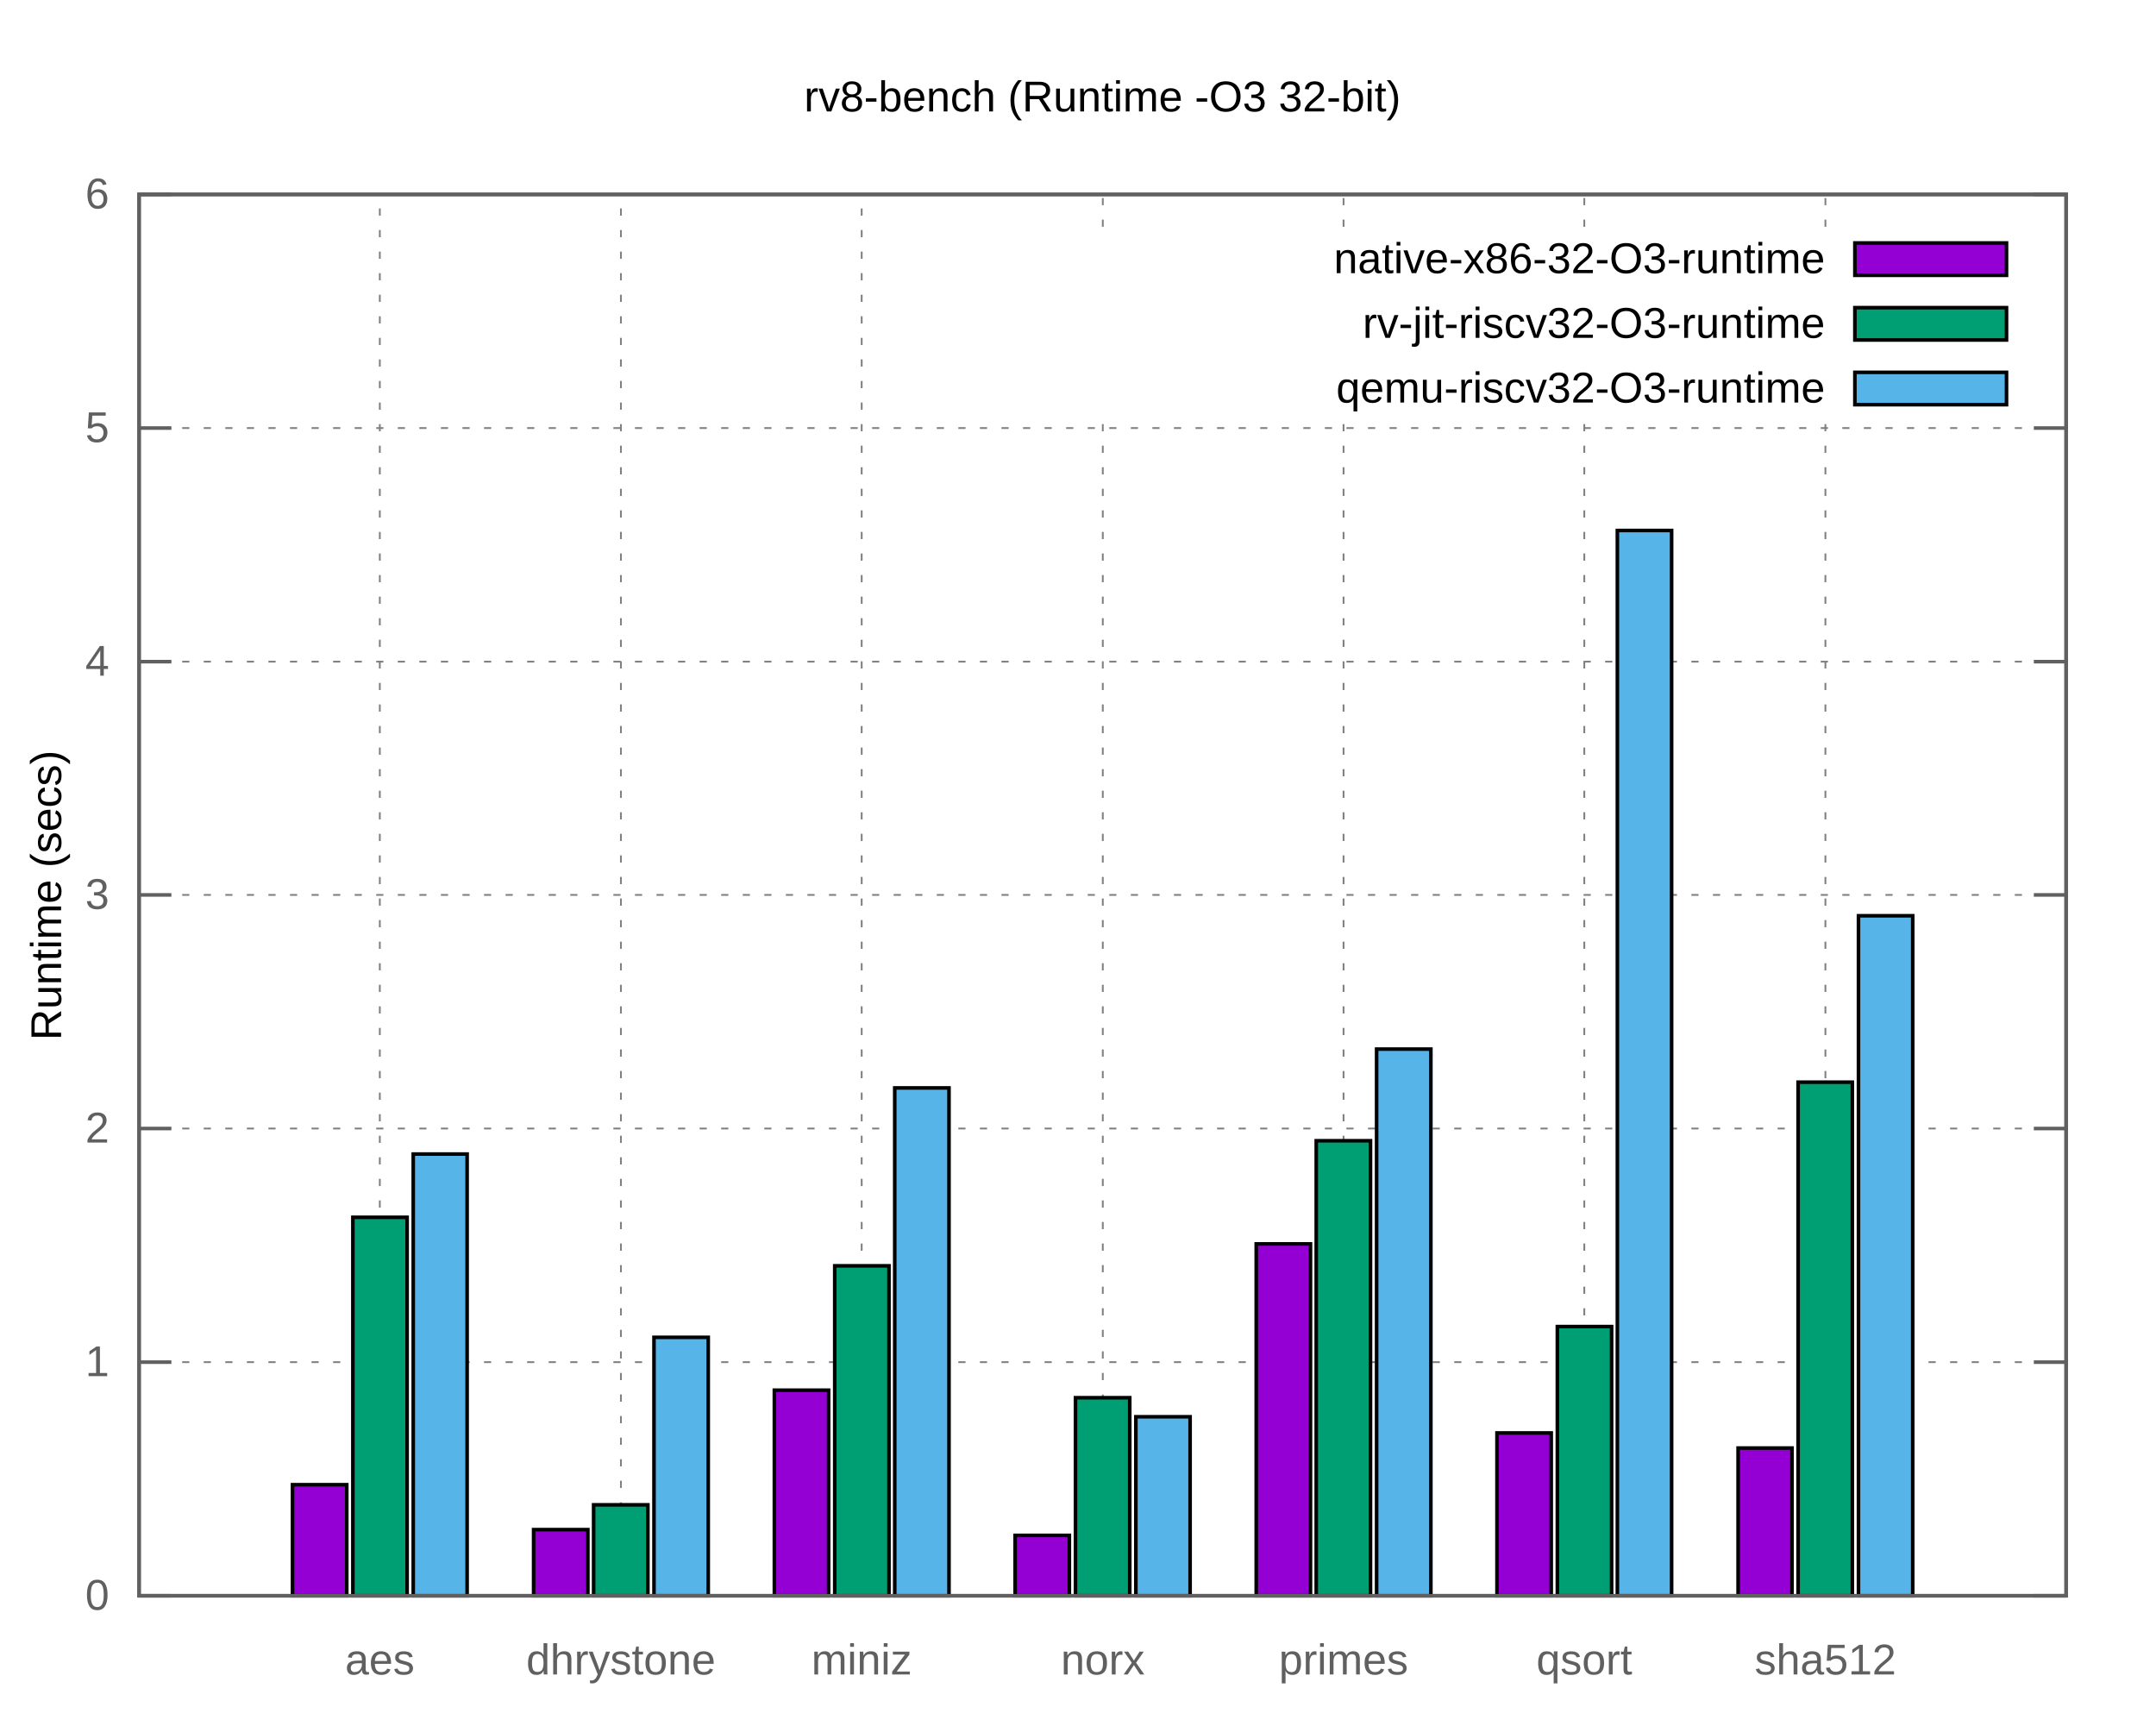
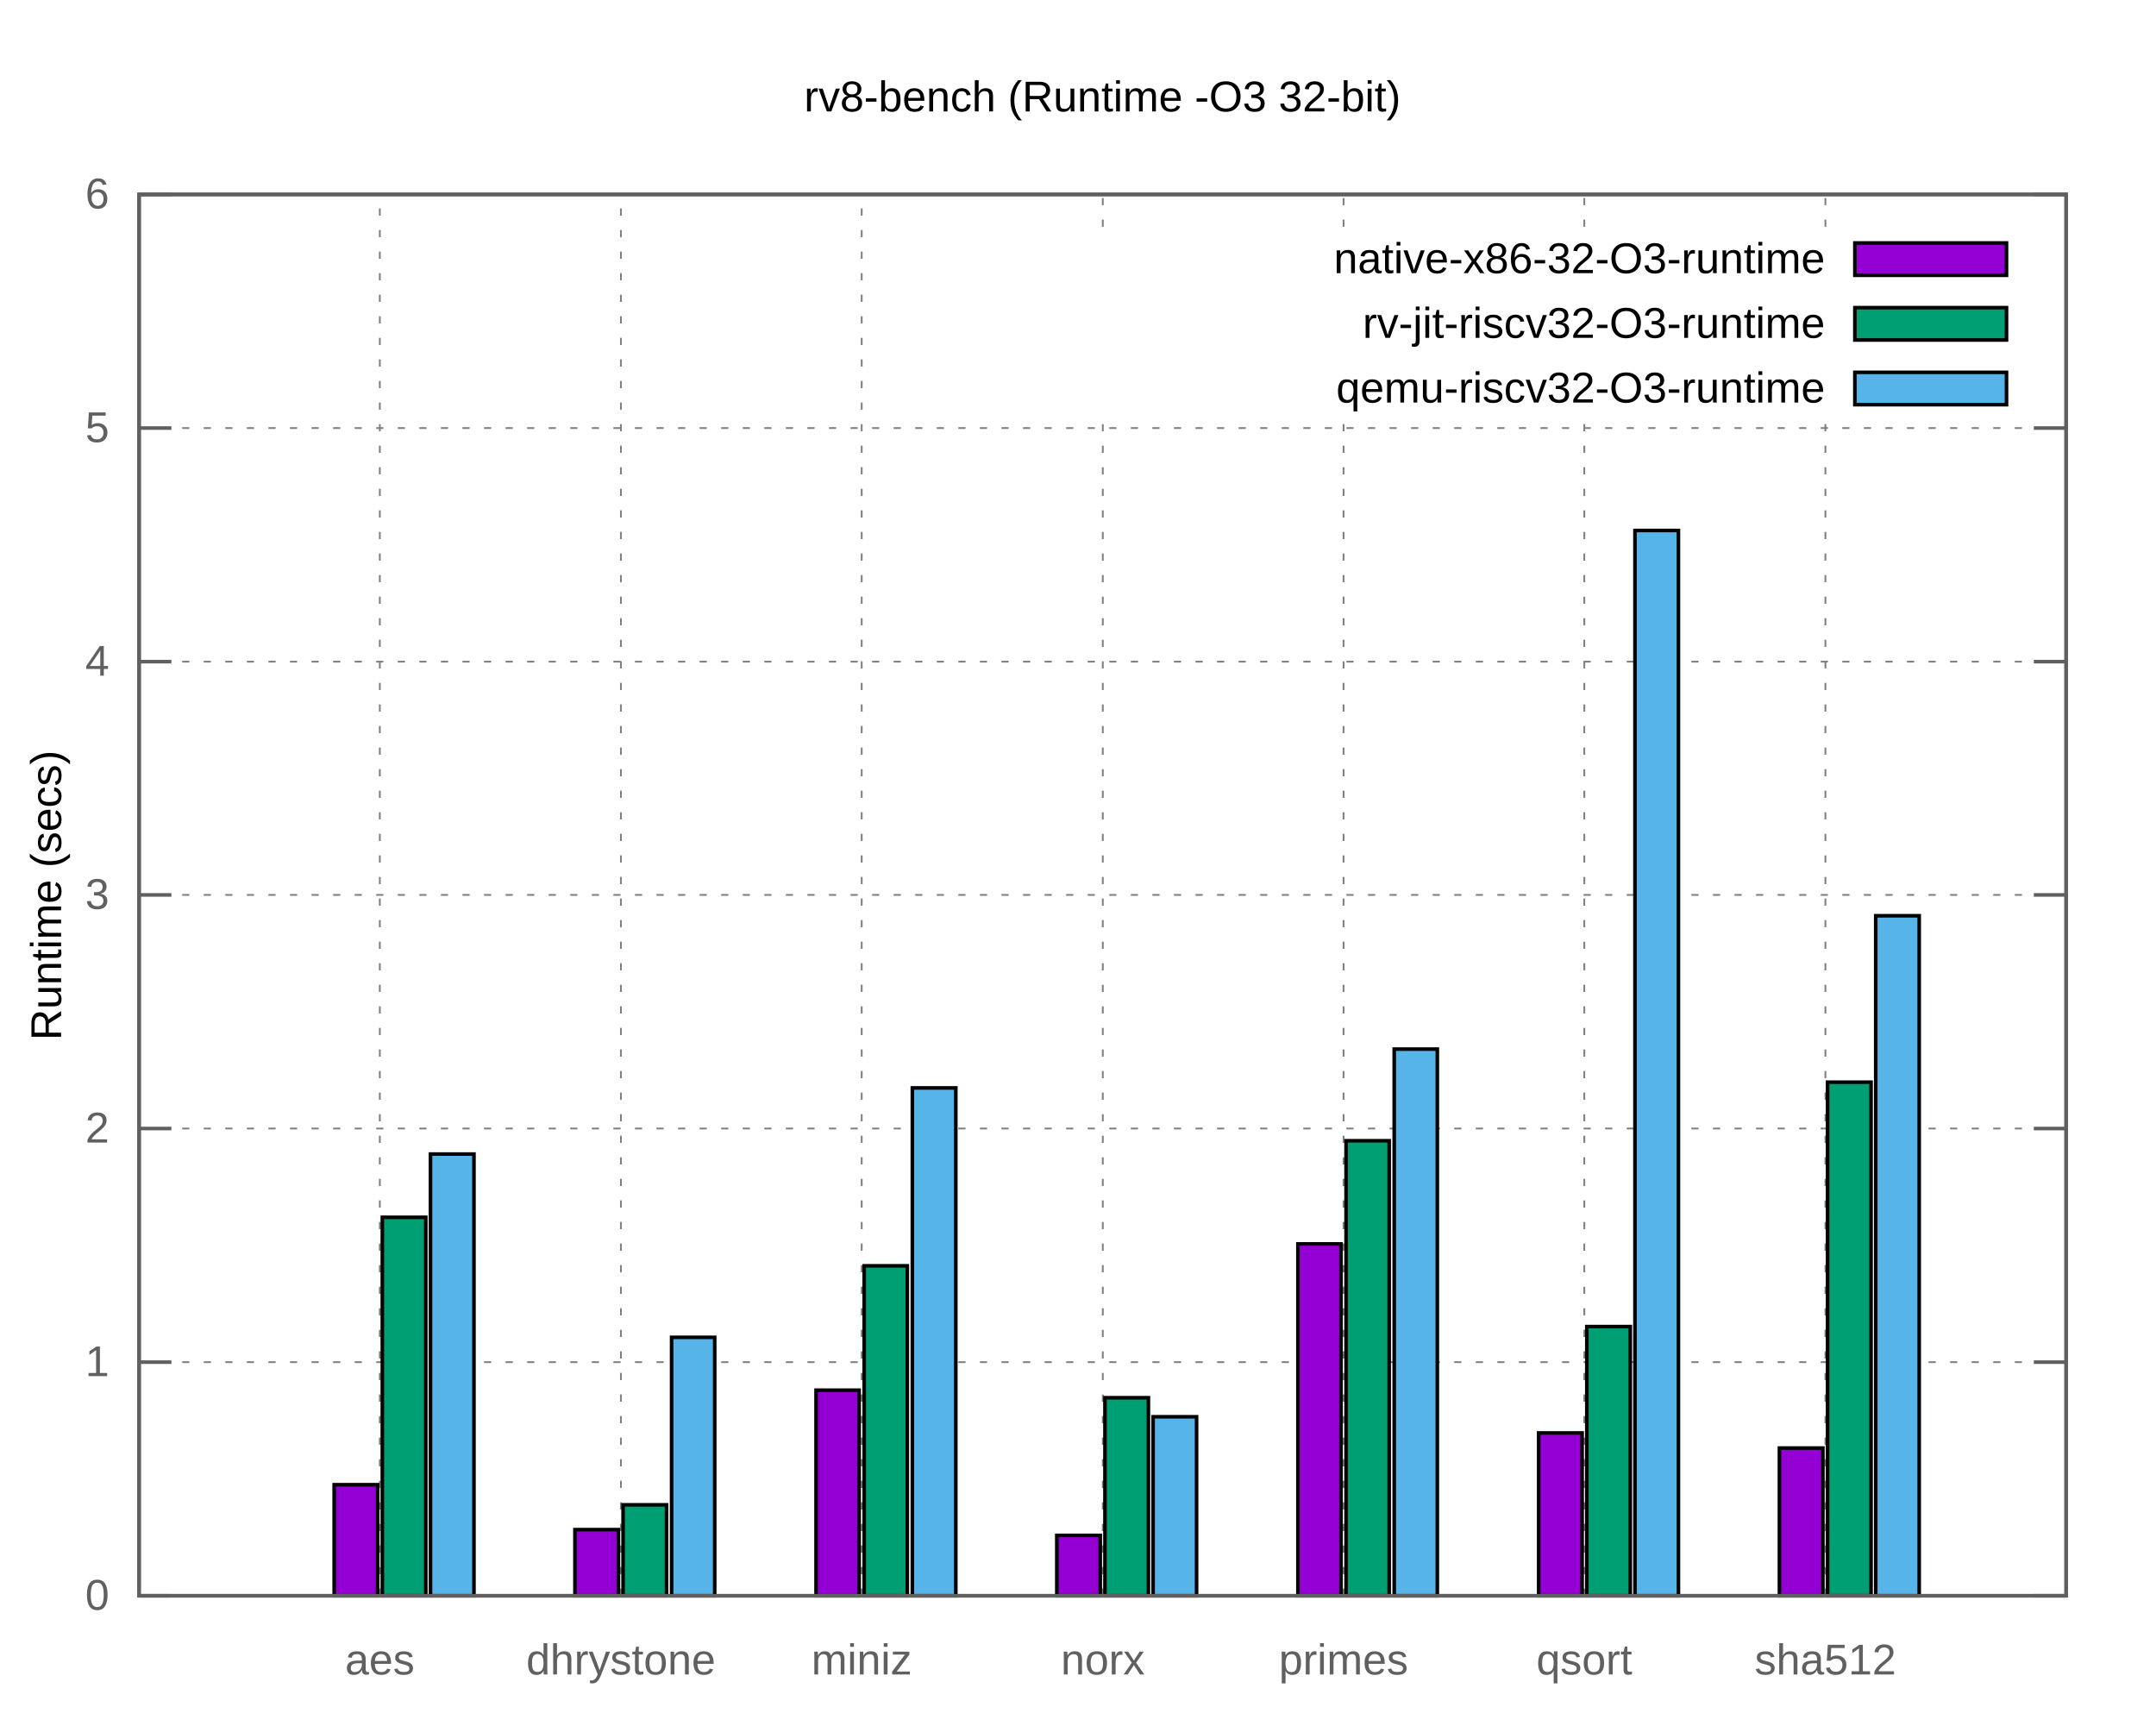
<svg xmlns="http://www.w3.org/2000/svg" xmlns:xlink="http://www.w3.org/1999/xlink" width="600" height="480" viewBox="0 0 600 480">
  <g id="gnuplot_canvas">
    <rect x="0" y="0" width="600" height="480" fill="none" />
    <defs>
      <circle id="gpDot" r="0.5" stroke-width="0.5" />
      <path id="gpPt0" stroke-width="0.222" stroke="currentColor" d="M-1,0 h2 M0,-1 v2" />
      <path id="gpPt1" stroke-width="0.222" stroke="currentColor" d="M-1,-1 L1,1 M1,-1 L-1,1" />
      <path id="gpPt2" stroke-width="0.222" stroke="currentColor" d="M-1,0 L1,0 M0,-1 L0,1 M-1,-1 L1,1 M-1,1 L1,-1" />
      <rect id="gpPt3" stroke-width="0.222" stroke="currentColor" x="-1" y="-1" width="2" height="2" />
      <rect id="gpPt4" stroke-width="0.222" stroke="currentColor" fill="currentColor" x="-1" y="-1" width="2" height="2" />
      <circle id="gpPt5" stroke-width="0.222" stroke="currentColor" cx="0" cy="0" r="1" />
      <use xlink:href="#gpPt5" id="gpPt6" fill="currentColor" stroke="none" />
      <path id="gpPt7" stroke-width="0.222" stroke="currentColor" d="M0,-1.33 L-1.33,0.67 L1.33,0.67 z" />
      <use xlink:href="#gpPt7" id="gpPt8" fill="currentColor" stroke="none" />
      <use xlink:href="#gpPt7" id="gpPt9" stroke="currentColor" transform="rotate(180)" />
      <use xlink:href="#gpPt9" id="gpPt10" fill="currentColor" stroke="none" />
      <use xlink:href="#gpPt3" id="gpPt11" stroke="currentColor" transform="rotate(45)" />
      <use xlink:href="#gpPt11" id="gpPt12" fill="currentColor" stroke="none" />
      <path id="gpPt13" stroke-width="0.222" stroke="currentColor" d="M0,1.330 L1.265,0.411 L0.782,-1.067 L-0.782,-1.076 L-1.265,0.411 z" />
      <use xlink:href="#gpPt13" id="gpPt14" fill="currentColor" stroke="none" />
      <filter id="textbox" filterUnits="objectBoundingBox" x="0" y="0" height="1" width="1">
        <feFlood flood-color="white" flood-opacity="1" result="bgnd" />
        <feComposite in="SourceGraphic" in2="bgnd" operator="atop" />
      </filter>
      <filter id="greybox" filterUnits="objectBoundingBox" x="0" y="0" height="1" width="1">
        <feFlood flood-color="lightgrey" flood-opacity="1" result="grey" />
        <feComposite in="SourceGraphic" in2="grey" operator="atop" />
      </filter>
    </defs>
    <g fill="none" color="white" stroke="rgb( 96,  96,  96)" stroke-width="1.00" stroke-linecap="butt" stroke-linejoin="miter">
</g>
    <g fill="none" color="black" stroke="currentColor" stroke-width="1.00" stroke-linecap="butt" stroke-linejoin="miter">
</g>
    <g fill="none" color="black" stroke="rgb( 96,  96,  96)" stroke-width="0.50" stroke-linecap="butt" stroke-linejoin="miter">
</g>
    <g fill="none" color="gray" stroke="currentColor" stroke-width="0.50" stroke-linecap="butt" stroke-linejoin="miter">
      <path stroke="gray" stroke-dasharray="2,4" class="gridline" d="M38.7,444.0 L575.0,444.0  " />
    </g>
    <g fill="none" color="gray" stroke="gray" stroke-width="1.00" stroke-linecap="butt" stroke-linejoin="miter">
</g>
    <g fill="none" color="black" stroke="currentColor" stroke-width="1.00" stroke-linecap="butt" stroke-linejoin="miter">
      <path stroke="rgb( 96,  96,  96)" d="M38.7,444.0 L47.7,444.0 M575.0,444.0 L566.0,444.0  " />
      <g transform="translate(30.4,447.9)" stroke="none" fill="rgb(96,96,96)" font-family="Arial" font-size="12.00" text-anchor="end">
        <text>
          <tspan font-family="Arial"> 0</tspan>
        </text>
      </g>
    </g>
    <g fill="none" color="black" stroke="currentColor" stroke-width="1.00" stroke-linecap="butt" stroke-linejoin="miter">
</g>
    <g fill="none" color="black" stroke="rgb( 96,  96,  96)" stroke-width="0.50" stroke-linecap="butt" stroke-linejoin="miter">
</g>
    <g fill="none" color="gray" stroke="currentColor" stroke-width="0.50" stroke-linecap="butt" stroke-linejoin="miter">
      <path stroke="gray" stroke-dasharray="2,4" class="gridline" d="M38.7,379.0 L575.0,379.0  " />
    </g>
    <g fill="none" color="gray" stroke="gray" stroke-width="1.00" stroke-linecap="butt" stroke-linejoin="miter">
</g>
    <g fill="none" color="black" stroke="currentColor" stroke-width="1.00" stroke-linecap="butt" stroke-linejoin="miter">
      <path stroke="rgb( 96,  96,  96)" d="M38.7,379.0 L47.7,379.0 M575.0,379.0 L566.0,379.0  " />
      <g transform="translate(30.4,382.9)" stroke="none" fill="rgb(96,96,96)" font-family="Arial" font-size="12.00" text-anchor="end">
        <text>
          <tspan font-family="Arial"> 1</tspan>
        </text>
      </g>
    </g>
    <g fill="none" color="black" stroke="currentColor" stroke-width="1.00" stroke-linecap="butt" stroke-linejoin="miter">
</g>
    <g fill="none" color="black" stroke="rgb( 96,  96,  96)" stroke-width="0.50" stroke-linecap="butt" stroke-linejoin="miter">
</g>
    <g fill="none" color="gray" stroke="currentColor" stroke-width="0.50" stroke-linecap="butt" stroke-linejoin="miter">
      <path stroke="gray" stroke-dasharray="2,4" class="gridline" d="M38.7,314.0 L575.0,314.0  " />
    </g>
    <g fill="none" color="gray" stroke="gray" stroke-width="1.00" stroke-linecap="butt" stroke-linejoin="miter">
</g>
    <g fill="none" color="black" stroke="currentColor" stroke-width="1.00" stroke-linecap="butt" stroke-linejoin="miter">
      <path stroke="rgb( 96,  96,  96)" d="M38.7,314.0 L47.7,314.0 M575.0,314.0 L566.0,314.0  " />
      <g transform="translate(30.4,317.9)" stroke="none" fill="rgb(96,96,96)" font-family="Arial" font-size="12.00" text-anchor="end">
        <text>
          <tspan font-family="Arial"> 2</tspan>
        </text>
      </g>
    </g>
    <g fill="none" color="black" stroke="currentColor" stroke-width="1.00" stroke-linecap="butt" stroke-linejoin="miter">
</g>
    <g fill="none" color="black" stroke="rgb( 96,  96,  96)" stroke-width="0.50" stroke-linecap="butt" stroke-linejoin="miter">
</g>
    <g fill="none" color="gray" stroke="currentColor" stroke-width="0.50" stroke-linecap="butt" stroke-linejoin="miter">
      <path stroke="gray" stroke-dasharray="2,4" class="gridline" d="M38.7,249.0 L575.0,249.0  " />
    </g>
    <g fill="none" color="gray" stroke="gray" stroke-width="1.00" stroke-linecap="butt" stroke-linejoin="miter">
</g>
    <g fill="none" color="black" stroke="currentColor" stroke-width="1.00" stroke-linecap="butt" stroke-linejoin="miter">
      <path stroke="rgb( 96,  96,  96)" d="M38.7,249.0 L47.7,249.0 M575.0,249.0 L566.0,249.0  " />
      <g transform="translate(30.4,252.9)" stroke="none" fill="rgb(96,96,96)" font-family="Arial" font-size="12.00" text-anchor="end">
        <text>
          <tspan font-family="Arial"> 3</tspan>
        </text>
      </g>
    </g>
    <g fill="none" color="black" stroke="currentColor" stroke-width="1.00" stroke-linecap="butt" stroke-linejoin="miter">
</g>
    <g fill="none" color="black" stroke="rgb( 96,  96,  96)" stroke-width="0.50" stroke-linecap="butt" stroke-linejoin="miter">
</g>
    <g fill="none" color="gray" stroke="currentColor" stroke-width="0.50" stroke-linecap="butt" stroke-linejoin="miter">
      <path stroke="gray" stroke-dasharray="2,4" class="gridline" d="M38.7,184.1 L575.0,184.1  " />
    </g>
    <g fill="none" color="gray" stroke="gray" stroke-width="1.00" stroke-linecap="butt" stroke-linejoin="miter">
</g>
    <g fill="none" color="black" stroke="currentColor" stroke-width="1.00" stroke-linecap="butt" stroke-linejoin="miter">
      <path stroke="rgb( 96,  96,  96)" d="M38.7,184.1 L47.7,184.1 M575.0,184.1 L566.0,184.1  " />
      <g transform="translate(30.4,188.0)" stroke="none" fill="rgb(96,96,96)" font-family="Arial" font-size="12.00" text-anchor="end">
        <text>
          <tspan font-family="Arial"> 4</tspan>
        </text>
      </g>
    </g>
    <g fill="none" color="black" stroke="currentColor" stroke-width="1.00" stroke-linecap="butt" stroke-linejoin="miter">
</g>
    <g fill="none" color="black" stroke="rgb( 96,  96,  96)" stroke-width="0.50" stroke-linecap="butt" stroke-linejoin="miter">
</g>
    <g fill="none" color="gray" stroke="currentColor" stroke-width="0.50" stroke-linecap="butt" stroke-linejoin="miter">
      <path stroke="gray" stroke-dasharray="2,4" class="gridline" d="M38.7,119.1 L575.0,119.1  " />
    </g>
    <g fill="none" color="gray" stroke="gray" stroke-width="1.00" stroke-linecap="butt" stroke-linejoin="miter">
</g>
    <g fill="none" color="black" stroke="currentColor" stroke-width="1.00" stroke-linecap="butt" stroke-linejoin="miter">
      <path stroke="rgb( 96,  96,  96)" d="M38.7,119.1 L47.7,119.1 M575.0,119.1 L566.0,119.1  " />
      <g transform="translate(30.4,123.0)" stroke="none" fill="rgb(96,96,96)" font-family="Arial" font-size="12.00" text-anchor="end">
        <text>
          <tspan font-family="Arial"> 5</tspan>
        </text>
      </g>
    </g>
    <g fill="none" color="black" stroke="currentColor" stroke-width="1.00" stroke-linecap="butt" stroke-linejoin="miter">
</g>
    <g fill="none" color="black" stroke="rgb( 96,  96,  96)" stroke-width="0.50" stroke-linecap="butt" stroke-linejoin="miter">
</g>
    <g fill="none" color="gray" stroke="currentColor" stroke-width="0.50" stroke-linecap="butt" stroke-linejoin="miter">
      <path stroke="gray" stroke-dasharray="2,4" class="gridline" d="M38.7,54.1 L575.0,54.1  " />
    </g>
    <g fill="none" color="gray" stroke="gray" stroke-width="1.00" stroke-linecap="butt" stroke-linejoin="miter">
</g>
    <g fill="none" color="black" stroke="currentColor" stroke-width="1.00" stroke-linecap="butt" stroke-linejoin="miter">
      <path stroke="rgb( 96,  96,  96)" d="M38.7,54.1 L47.7,54.1 M575.0,54.1 L566.0,54.1  " />
      <g transform="translate(30.4,58.0)" stroke="none" fill="rgb(96,96,96)" font-family="Arial" font-size="12.00" text-anchor="end">
        <text>
          <tspan font-family="Arial"> 6</tspan>
        </text>
      </g>
    </g>
    <g fill="none" color="black" stroke="currentColor" stroke-width="1.00" stroke-linecap="butt" stroke-linejoin="miter">
</g>
    <g fill="none" color="black" stroke="rgb( 96,  96,  96)" stroke-width="0.50" stroke-linecap="butt" stroke-linejoin="miter">
</g>
    <g fill="none" color="gray" stroke="currentColor" stroke-width="0.50" stroke-linecap="butt" stroke-linejoin="miter">
      <path stroke="gray" stroke-dasharray="2,4" class="gridline" d="M105.7,444.0 L105.7,54.1  " />
    </g>
    <g fill="none" color="gray" stroke="gray" stroke-width="1.00" stroke-linecap="butt" stroke-linejoin="miter">
</g>
    <g fill="none" color="black" stroke="currentColor" stroke-width="1.00" stroke-linecap="butt" stroke-linejoin="miter">
      <path stroke="rgb( 96,  96,  96)" d="M105.7,444.0 M105.7,54.1  " />
      <g transform="translate(105.7,465.9)" stroke="none" fill="rgb(96,96,96)" font-family="Arial" font-size="12.00" text-anchor="middle">
        <text>
          <tspan font-family="Arial">aes</tspan>
        </text>
      </g>
    </g>
    <g fill="none" color="black" stroke="currentColor" stroke-width="1.00" stroke-linecap="butt" stroke-linejoin="miter">
</g>
    <g fill="none" color="black" stroke="rgb( 96,  96,  96)" stroke-width="0.50" stroke-linecap="butt" stroke-linejoin="miter">
</g>
    <g fill="none" color="gray" stroke="currentColor" stroke-width="0.50" stroke-linecap="butt" stroke-linejoin="miter">
      <path stroke="gray" stroke-dasharray="2,4" class="gridline" d="M172.8,444.0 L172.8,54.1  " />
    </g>
    <g fill="none" color="gray" stroke="gray" stroke-width="1.00" stroke-linecap="butt" stroke-linejoin="miter">
</g>
    <g fill="none" color="black" stroke="currentColor" stroke-width="1.00" stroke-linecap="butt" stroke-linejoin="miter">
      <path stroke="rgb( 96,  96,  96)" d="M172.8,444.0 M172.8,54.1  " />
      <g transform="translate(172.8,465.9)" stroke="none" fill="rgb(96,96,96)" font-family="Arial" font-size="12.00" text-anchor="middle">
        <text>
          <tspan font-family="Arial">dhrystone</tspan>
        </text>
      </g>
    </g>
    <g fill="none" color="black" stroke="currentColor" stroke-width="1.00" stroke-linecap="butt" stroke-linejoin="miter">
</g>
    <g fill="none" color="black" stroke="rgb( 96,  96,  96)" stroke-width="0.50" stroke-linecap="butt" stroke-linejoin="miter">
</g>
    <g fill="none" color="gray" stroke="currentColor" stroke-width="0.50" stroke-linecap="butt" stroke-linejoin="miter">
      <path stroke="gray" stroke-dasharray="2,4" class="gridline" d="M239.8,444.0 L239.8,54.1  " />
    </g>
    <g fill="none" color="gray" stroke="gray" stroke-width="1.00" stroke-linecap="butt" stroke-linejoin="miter">
</g>
    <g fill="none" color="black" stroke="currentColor" stroke-width="1.00" stroke-linecap="butt" stroke-linejoin="miter">
      <path stroke="rgb( 96,  96,  96)" d="M239.8,444.0 M239.8,54.1  " />
      <g transform="translate(239.8,465.9)" stroke="none" fill="rgb(96,96,96)" font-family="Arial" font-size="12.00" text-anchor="middle">
        <text>
          <tspan font-family="Arial">miniz</tspan>
        </text>
      </g>
    </g>
    <g fill="none" color="black" stroke="currentColor" stroke-width="1.00" stroke-linecap="butt" stroke-linejoin="miter">
</g>
    <g fill="none" color="black" stroke="rgb( 96,  96,  96)" stroke-width="0.50" stroke-linecap="butt" stroke-linejoin="miter">
</g>
    <g fill="none" color="gray" stroke="currentColor" stroke-width="0.50" stroke-linecap="butt" stroke-linejoin="miter">
      <path stroke="gray" stroke-dasharray="2,4" class="gridline" d="M306.9,444.0 L306.9,117.1 M306.9,63.1 L306.9,54.1  " />
    </g>
    <g fill="none" color="gray" stroke="gray" stroke-width="1.00" stroke-linecap="butt" stroke-linejoin="miter">
</g>
    <g fill="none" color="black" stroke="currentColor" stroke-width="1.00" stroke-linecap="butt" stroke-linejoin="miter">
      <path stroke="rgb( 96,  96,  96)" d="M306.9,444.0 M306.9,54.1  " />
      <g transform="translate(306.9,465.9)" stroke="none" fill="rgb(96,96,96)" font-family="Arial" font-size="12.00" text-anchor="middle">
        <text>
          <tspan font-family="Arial">norx</tspan>
        </text>
      </g>
    </g>
    <g fill="none" color="black" stroke="currentColor" stroke-width="1.00" stroke-linecap="butt" stroke-linejoin="miter">
</g>
    <g fill="none" color="black" stroke="rgb( 96,  96,  96)" stroke-width="0.50" stroke-linecap="butt" stroke-linejoin="miter">
</g>
    <g fill="none" color="gray" stroke="currentColor" stroke-width="0.50" stroke-linecap="butt" stroke-linejoin="miter">
      <path stroke="gray" stroke-dasharray="2,4" class="gridline" d="M373.9,444.0 L373.9,117.1 M373.9,63.1 L373.9,54.1  " />
    </g>
    <g fill="none" color="gray" stroke="gray" stroke-width="1.00" stroke-linecap="butt" stroke-linejoin="miter">
</g>
    <g fill="none" color="black" stroke="currentColor" stroke-width="1.00" stroke-linecap="butt" stroke-linejoin="miter">
      <path stroke="rgb( 96,  96,  96)" d="M373.9,444.0 M373.9,54.1  " />
      <g transform="translate(373.9,465.9)" stroke="none" fill="rgb(96,96,96)" font-family="Arial" font-size="12.00" text-anchor="middle">
        <text>
          <tspan font-family="Arial">primes</tspan>
        </text>
      </g>
    </g>
    <g fill="none" color="black" stroke="currentColor" stroke-width="1.00" stroke-linecap="butt" stroke-linejoin="miter">
</g>
    <g fill="none" color="black" stroke="rgb( 96,  96,  96)" stroke-width="0.50" stroke-linecap="butt" stroke-linejoin="miter">
</g>
    <g fill="none" color="gray" stroke="currentColor" stroke-width="0.50" stroke-linecap="butt" stroke-linejoin="miter">
      <path stroke="gray" stroke-dasharray="2,4" class="gridline" d="M440.9,444.0 L440.9,117.1 M440.9,63.1 L440.9,54.1  " />
    </g>
    <g fill="none" color="gray" stroke="gray" stroke-width="1.00" stroke-linecap="butt" stroke-linejoin="miter">
</g>
    <g fill="none" color="black" stroke="currentColor" stroke-width="1.00" stroke-linecap="butt" stroke-linejoin="miter">
      <path stroke="rgb( 96,  96,  96)" d="M440.9,444.0 M440.9,54.1  " />
      <g transform="translate(440.9,465.9)" stroke="none" fill="rgb(96,96,96)" font-family="Arial" font-size="12.00" text-anchor="middle">
        <text>
          <tspan font-family="Arial">qsort</tspan>
        </text>
      </g>
    </g>
    <g fill="none" color="black" stroke="currentColor" stroke-width="1.00" stroke-linecap="butt" stroke-linejoin="miter">
</g>
    <g fill="none" color="black" stroke="rgb( 96,  96,  96)" stroke-width="0.50" stroke-linecap="butt" stroke-linejoin="miter">
</g>
    <g fill="none" color="gray" stroke="currentColor" stroke-width="0.50" stroke-linecap="butt" stroke-linejoin="miter">
      <path stroke="gray" stroke-dasharray="2,4" class="gridline" d="M508.0,444.0 L508.0,117.1 M508.0,63.1 L508.0,54.1  " />
    </g>
    <g fill="none" color="gray" stroke="gray" stroke-width="1.00" stroke-linecap="butt" stroke-linejoin="miter">
</g>
    <g fill="none" color="black" stroke="currentColor" stroke-width="1.00" stroke-linecap="butt" stroke-linejoin="miter">
      <path stroke="rgb( 96,  96,  96)" d="M508.0,444.0 M508.0,54.1  " />
      <g transform="translate(508.0,465.9)" stroke="none" fill="rgb(96,96,96)" font-family="Arial" font-size="12.00" text-anchor="middle">
        <text>
          <tspan font-family="Arial">sha512</tspan>
        </text>
      </g>
    </g>
    <g fill="none" color="black" stroke="currentColor" stroke-width="1.00" stroke-linecap="butt" stroke-linejoin="miter">
</g>
    <g fill="none" color="black" stroke="currentColor" stroke-width="1.00" stroke-linecap="butt" stroke-linejoin="miter">
      <path stroke="rgb( 96,  96,  96)" d="M38.7,54.1 L38.7,444.0 L575.0,444.0 L575.0,54.1 L38.7,54.1 Z  " />
    </g>
    <g fill="none" color="black" stroke="currentColor" stroke-width="1.00" stroke-linecap="butt" stroke-linejoin="miter">
      <g transform="translate(17.0,249.1) rotate(270)" stroke="none" fill="black" font-family="Arial" font-size="12.00" text-anchor="middle">
        <text>
          <tspan font-family="Arial">Runtime (secs)</tspan>
        </text>
      </g>
    </g>
    <g fill="none" color="black" stroke="currentColor" stroke-width="1.00" stroke-linecap="butt" stroke-linejoin="miter">
      <g transform="translate(306.8,31.0)" stroke="none" fill="black" font-family="Arial" font-size="12.00" text-anchor="middle">
        <text>
          <tspan font-family="Arial">rv8-bench (Runtime -O3 32-bit)</tspan>
        </text>
      </g>
    </g>
    <g id="gnuplot_plot_1">
      <g fill="none" color="black" stroke="currentColor" stroke-width="1.00" stroke-linecap="butt" stroke-linejoin="miter">
        <g transform="translate(507.9,76.0)" stroke="none" fill="black" font-family="Arial" font-size="12.00" text-anchor="end">
          <text>
            <tspan font-family="Arial">native-x86-32-O3-runtime</tspan>
          </text>
        </g>
      </g>
      <g fill="none" color="black" stroke="currentColor" stroke-width="1.00" stroke-linecap="butt" stroke-linejoin="miter">
        <g stroke="none" shape-rendering="crispEdges">
          <polygon fill="rgb(148,   0, 211)" points="516.2,76.6 558.4,76.6 558.4,67.6 516.2,67.6 " />
        </g>
        <path stroke="black" d="M516.2,76.6 L558.4,76.6 L558.4,67.6 L516.2,67.6 L516.2,76.6 Z  " />
      </g>
      <g fill="none" color="black" stroke="currentColor" stroke-width="1.00" stroke-linecap="butt" stroke-linejoin="miter">
        <g stroke="none" shape-rendering="crispEdges">
-           <polygon fill="rgb(148,   0, 211)" points="81.4,444.0 96.6,444.0 96.6,413.0 81.4,413.0 " />
-         </g>
-         <path stroke="black" d="M81.4,444.0 L81.4,413.1 L96.5,413.1 L96.5,444.0 L81.4,444.0 Z  " />
-       </g>
-       <g fill="none" color="black" stroke="currentColor" stroke-width="1.00" stroke-linecap="butt" stroke-linejoin="miter">
-         <g stroke="none" shape-rendering="crispEdges">
-           <polygon fill="rgb(148,   0, 211)" points="148.5,444.0 163.7,444.0 163.7,425.5 148.5,425.5 " />
-         </g>
-         <path stroke="black" d="M148.5,444.0 L148.5,425.6 L163.6,425.6 L163.6,444.0 L148.5,444.0 Z  " />
-       </g>
-       <g fill="none" color="black" stroke="currentColor" stroke-width="1.00" stroke-linecap="butt" stroke-linejoin="miter">
-         <g stroke="none" shape-rendering="crispEdges">
-           <polygon fill="rgb(148,   0, 211)" points="215.5,444.0 230.7,444.0 230.7,386.7 215.5,386.7 " />
-         </g>
-         <path stroke="black" d="M215.5,444.0 L215.5,386.8 L230.6,386.8 L230.6,444.0 L215.5,444.0 Z  " />
-       </g>
-       <g fill="none" color="black" stroke="currentColor" stroke-width="1.00" stroke-linecap="butt" stroke-linejoin="miter">
-         <g stroke="none" shape-rendering="crispEdges">
-           <polygon fill="rgb(148,   0, 211)" points="282.5,444.0 297.7,444.0 297.7,427.1 282.5,427.1 " />
-         </g>
-         <path stroke="black" d="M282.5,444.0 L282.5,427.2 L297.6,427.2 L297.6,444.0 L282.5,444.0 Z  " />
-       </g>
-       <g fill="none" color="black" stroke="currentColor" stroke-width="1.00" stroke-linecap="butt" stroke-linejoin="miter">
-         <g stroke="none" shape-rendering="crispEdges">
-           <polygon fill="rgb(148,   0, 211)" points="349.6,444.0 364.8,444.0 364.8,346.0 349.6,346.0 " />
-         </g>
-         <path stroke="black" d="M349.6,444.0 L349.6,346.1 L364.7,346.1 L364.7,444.0 L349.6,444.0 Z  " />
-       </g>
-       <g fill="none" color="black" stroke="currentColor" stroke-width="1.00" stroke-linecap="butt" stroke-linejoin="miter">
-         <g stroke="none" shape-rendering="crispEdges">
-           <polygon fill="rgb(148,   0, 211)" points="416.6,444.0 431.8,444.0 431.8,398.6 416.6,398.6 " />
-         </g>
-         <path stroke="black" d="M416.6,444.0 L416.6,398.7 L431.7,398.7 L431.7,444.0 L416.6,444.0 Z  " />
-       </g>
-       <g fill="none" color="black" stroke="currentColor" stroke-width="1.00" stroke-linecap="butt" stroke-linejoin="miter">
-         <g stroke="none" shape-rendering="crispEdges">
-           <polygon fill="rgb(148,   0, 211)" points="483.7,444.0 498.8,444.0 498.8,402.8 483.7,402.8 " />
-         </g>
-         <path stroke="black" d="M483.7,444.0 L483.7,402.9 L498.7,402.9 L498.7,444.0 L483.7,444.0 Z  " />
+           <polygon fill="rgb(148,   0, 211)" points="93.0,444.0 105.2,444.0 105.2,413.0 93.0,413.0 " />
+         </g>
+         <path stroke="black" d="M93.0,444.0 L93.0,413.1 L105.1,413.1 L105.1,444.0 L93.0,444.0 Z  " />
+       </g>
+       <g fill="none" color="black" stroke="currentColor" stroke-width="1.00" stroke-linecap="butt" stroke-linejoin="miter">
+         <g stroke="none" shape-rendering="crispEdges">
+           <polygon fill="rgb(148,   0, 211)" points="160.0,444.0 172.2,444.0 172.2,425.5 160.0,425.5 " />
+         </g>
+         <path stroke="black" d="M160.0,444.0 L160.0,425.6 L172.1,425.6 L172.1,444.0 L160.0,444.0 Z  " />
+       </g>
+       <g fill="none" color="black" stroke="currentColor" stroke-width="1.00" stroke-linecap="butt" stroke-linejoin="miter">
+         <g stroke="none" shape-rendering="crispEdges">
+           <polygon fill="rgb(148,   0, 211)" points="227.1,444.0 239.2,444.0 239.2,386.7 227.1,386.7 " />
+         </g>
+         <path stroke="black" d="M227.1,444.0 L227.1,386.8 L239.1,386.8 L239.1,444.0 L227.1,444.0 Z  " />
+       </g>
+       <g fill="none" color="black" stroke="currentColor" stroke-width="1.00" stroke-linecap="butt" stroke-linejoin="miter">
+         <g stroke="none" shape-rendering="crispEdges">
+           <polygon fill="rgb(148,   0, 211)" points="294.1,444.0 306.3,444.0 306.3,427.1 294.1,427.1 " />
+         </g>
+         <path stroke="black" d="M294.1,444.0 L294.1,427.2 L306.2,427.2 L306.2,444.0 L294.1,444.0 Z  " />
+       </g>
+       <g fill="none" color="black" stroke="currentColor" stroke-width="1.00" stroke-linecap="butt" stroke-linejoin="miter">
+         <g stroke="none" shape-rendering="crispEdges">
+           <polygon fill="rgb(148,   0, 211)" points="361.2,444.0 373.3,444.0 373.3,346.0 361.2,346.0 " />
+         </g>
+         <path stroke="black" d="M361.2,444.0 L361.2,346.1 L373.2,346.1 L373.2,444.0 L361.2,444.0 Z  " />
+       </g>
+       <g fill="none" color="black" stroke="currentColor" stroke-width="1.00" stroke-linecap="butt" stroke-linejoin="miter">
+         <g stroke="none" shape-rendering="crispEdges">
+           <polygon fill="rgb(148,   0, 211)" points="428.2,444.0 440.4,444.0 440.4,398.6 428.2,398.6 " />
+         </g>
+         <path stroke="black" d="M428.2,444.0 L428.2,398.7 L440.3,398.7 L440.3,444.0 L428.2,444.0 Z  " />
+       </g>
+       <g fill="none" color="black" stroke="currentColor" stroke-width="1.00" stroke-linecap="butt" stroke-linejoin="miter">
+         <g stroke="none" shape-rendering="crispEdges">
+           <polygon fill="rgb(148,   0, 211)" points="495.2,444.0 507.4,444.0 507.4,402.8 495.2,402.8 " />
+         </g>
+         <path stroke="black" d="M495.2,444.0 L495.2,402.9 L507.3,402.9 L507.3,444.0 L495.2,444.0 Z  " />
      </g>
      <g fill="none" color="black" stroke="currentColor" stroke-width="1.00" stroke-linecap="butt" stroke-linejoin="miter">
</g>
    </g>
    <g id="gnuplot_plot_2">
      <g fill="none" color="black" stroke="currentColor" stroke-width="1.00" stroke-linecap="butt" stroke-linejoin="miter">
        <g transform="translate(507.9,94.0)" stroke="none" fill="black" font-family="Arial" font-size="12.00" text-anchor="end">
          <text>
            <tspan font-family="Arial">rv-jit-riscv32-O3-runtime</tspan>
          </text>
        </g>
      </g>
      <g fill="none" color="black" stroke="currentColor" stroke-width="1.00" stroke-linecap="butt" stroke-linejoin="miter">
        <g stroke="none" shape-rendering="crispEdges">
          <polygon fill="rgb(  0, 158, 115)" points="516.2,94.6 558.4,94.6 558.4,85.6 516.2,85.6 " />
        </g>
        <path stroke="black" d="M516.2,94.6 L558.4,94.6 L558.4,85.6 L516.2,85.6 L516.2,94.6 Z  " />
      </g>
      <g fill="none" color="black" stroke="currentColor" stroke-width="1.00" stroke-linecap="butt" stroke-linejoin="miter">
        <g stroke="none" shape-rendering="crispEdges">
-           <polygon fill="rgb(  0, 158, 115)" points="98.2,444.0 113.4,444.0 113.4,338.6 98.2,338.6 " />
-         </g>
-         <path stroke="black" d="M98.2,444.0 L98.2,338.7 L113.3,338.7 L113.3,444.0 L98.2,444.0 Z  " />
-       </g>
-       <g fill="none" color="black" stroke="currentColor" stroke-width="1.00" stroke-linecap="butt" stroke-linejoin="miter">
-         <g stroke="none" shape-rendering="crispEdges">
-           <polygon fill="rgb(  0, 158, 115)" points="165.2,444.0 180.4,444.0 180.4,418.6 165.2,418.6 " />
-         </g>
-         <path stroke="black" d="M165.2,444.0 L165.2,418.7 L180.3,418.7 L180.3,444.0 L165.2,444.0 Z  " />
-       </g>
-       <g fill="none" color="black" stroke="currentColor" stroke-width="1.00" stroke-linecap="butt" stroke-linejoin="miter">
-         <g stroke="none" shape-rendering="crispEdges">
-           <polygon fill="rgb(  0, 158, 115)" points="232.3,444.0 247.5,444.0 247.5,352.1 232.3,352.1 " />
-         </g>
-         <path stroke="black" d="M232.3,444.0 L232.3,352.2 L247.4,352.2 L247.4,444.0 L232.3,444.0 Z  " />
-       </g>
-       <g fill="none" color="black" stroke="currentColor" stroke-width="1.00" stroke-linecap="butt" stroke-linejoin="miter">
-         <g stroke="none" shape-rendering="crispEdges">
-           <polygon fill="rgb(  0, 158, 115)" points="299.3,444.0 314.5,444.0 314.5,388.8 299.3,388.8 " />
-         </g>
-         <path stroke="black" d="M299.3,444.0 L299.3,388.9 L314.4,388.9 L314.4,444.0 L299.3,444.0 Z  " />
-       </g>
-       <g fill="none" color="black" stroke="currentColor" stroke-width="1.00" stroke-linecap="butt" stroke-linejoin="miter">
-         <g stroke="none" shape-rendering="crispEdges">
-           <polygon fill="rgb(  0, 158, 115)" points="366.3,444.0 381.5,444.0 381.5,317.3 366.3,317.3 " />
-         </g>
-         <path stroke="black" d="M366.3,444.0 L366.3,317.4 L381.4,317.4 L381.4,444.0 L366.3,444.0 Z  " />
-       </g>
-       <g fill="none" color="black" stroke="currentColor" stroke-width="1.00" stroke-linecap="butt" stroke-linejoin="miter">
-         <g stroke="none" shape-rendering="crispEdges">
-           <polygon fill="rgb(  0, 158, 115)" points="433.4,444.0 448.6,444.0 448.6,369.0 433.4,369.0 " />
-         </g>
-         <path stroke="black" d="M433.4,444.0 L433.4,369.1 L448.5,369.1 L448.5,444.0 L433.4,444.0 Z  " />
-       </g>
-       <g fill="none" color="black" stroke="currentColor" stroke-width="1.00" stroke-linecap="butt" stroke-linejoin="miter">
-         <g stroke="none" shape-rendering="crispEdges">
-           <polygon fill="rgb(  0, 158, 115)" points="500.4,444.0 515.6,444.0 515.6,301.0 500.4,301.0 " />
-         </g>
-         <path stroke="black" d="M500.4,444.0 L500.4,301.1 L515.5,301.1 L515.5,444.0 L500.4,444.0 Z  " />
+           <polygon fill="rgb(  0, 158, 115)" points="106.4,444.0 118.6,444.0 118.6,338.6 106.4,338.6 " />
+         </g>
+         <path stroke="black" d="M106.4,444.0 L106.4,338.7 L118.5,338.7 L118.5,444.0 L106.4,444.0 Z  " />
+       </g>
+       <g fill="none" color="black" stroke="currentColor" stroke-width="1.00" stroke-linecap="butt" stroke-linejoin="miter">
+         <g stroke="none" shape-rendering="crispEdges">
+           <polygon fill="rgb(  0, 158, 115)" points="173.4,444.0 185.6,444.0 185.6,418.6 173.4,418.6 " />
+         </g>
+         <path stroke="black" d="M173.4,444.0 L173.4,418.7 L185.5,418.7 L185.5,444.0 L173.4,444.0 Z  " />
+       </g>
+       <g fill="none" color="black" stroke="currentColor" stroke-width="1.00" stroke-linecap="butt" stroke-linejoin="miter">
+         <g stroke="none" shape-rendering="crispEdges">
+           <polygon fill="rgb(  0, 158, 115)" points="240.5,444.0 252.6,444.0 252.6,352.1 240.5,352.1 " />
+         </g>
+         <path stroke="black" d="M240.5,444.0 L240.5,352.2 L252.5,352.2 L252.5,444.0 L240.5,444.0 Z  " />
+       </g>
+       <g fill="none" color="black" stroke="currentColor" stroke-width="1.00" stroke-linecap="butt" stroke-linejoin="miter">
+         <g stroke="none" shape-rendering="crispEdges">
+           <polygon fill="rgb(  0, 158, 115)" points="307.5,444.0 319.7,444.0 319.7,388.8 307.5,388.8 " />
+         </g>
+         <path stroke="black" d="M307.5,444.0 L307.5,388.9 L319.6,388.9 L319.6,444.0 L307.5,444.0 Z  " />
+       </g>
+       <g fill="none" color="black" stroke="currentColor" stroke-width="1.00" stroke-linecap="butt" stroke-linejoin="miter">
+         <g stroke="none" shape-rendering="crispEdges">
+           <polygon fill="rgb(  0, 158, 115)" points="374.6,444.0 386.7,444.0 386.7,317.3 374.6,317.3 " />
+         </g>
+         <path stroke="black" d="M374.6,444.0 L374.6,317.4 L386.6,317.4 L386.6,444.0 L374.6,444.0 Z  " />
+       </g>
+       <g fill="none" color="black" stroke="currentColor" stroke-width="1.00" stroke-linecap="butt" stroke-linejoin="miter">
+         <g stroke="none" shape-rendering="crispEdges">
+           <polygon fill="rgb(  0, 158, 115)" points="441.6,444.0 453.8,444.0 453.8,369.0 441.6,369.0 " />
+         </g>
+         <path stroke="black" d="M441.6,444.0 L441.6,369.1 L453.7,369.1 L453.7,444.0 L441.6,444.0 Z  " />
+       </g>
+       <g fill="none" color="black" stroke="currentColor" stroke-width="1.00" stroke-linecap="butt" stroke-linejoin="miter">
+         <g stroke="none" shape-rendering="crispEdges">
+           <polygon fill="rgb(  0, 158, 115)" points="508.6,444.0 520.8,444.0 520.8,301.0 508.6,301.0 " />
+         </g>
+         <path stroke="black" d="M508.6,444.0 L508.6,301.1 L520.7,301.1 L520.7,444.0 L508.6,444.0 Z  " />
      </g>
      <g fill="none" color="black" stroke="currentColor" stroke-width="1.00" stroke-linecap="butt" stroke-linejoin="miter">
</g>
    </g>
    <g id="gnuplot_plot_3">
      <g fill="none" color="black" stroke="currentColor" stroke-width="1.00" stroke-linecap="butt" stroke-linejoin="miter">
        <g transform="translate(507.9,112.0)" stroke="none" fill="black" font-family="Arial" font-size="12.00" text-anchor="end">
          <text>
            <tspan font-family="Arial">qemu-riscv32-O3-runtime</tspan>
          </text>
        </g>
      </g>
      <g fill="none" color="black" stroke="currentColor" stroke-width="1.00" stroke-linecap="butt" stroke-linejoin="miter">
        <g stroke="none" shape-rendering="crispEdges">
          <polygon fill="rgb( 86, 180, 233)" points="516.2,112.6 558.4,112.6 558.4,103.6 516.2,103.6 " />
        </g>
        <path stroke="black" d="M516.2,112.6 L558.4,112.6 L558.4,103.6 L516.2,103.6 L516.2,112.6 Z  " />
      </g>
      <g fill="none" color="black" stroke="currentColor" stroke-width="1.00" stroke-linecap="butt" stroke-linejoin="miter">
        <g stroke="none" shape-rendering="crispEdges">
-           <polygon fill="rgb( 86, 180, 233)" points="115.0,444.0 130.1,444.0 130.1,321.0 115.0,321.0 " />
-         </g>
-         <path stroke="black" d="M115.0,444.0 L115.0,321.1 L130.0,321.1 L130.0,444.0 L115.0,444.0 Z  " />
-       </g>
-       <g fill="none" color="black" stroke="currentColor" stroke-width="1.00" stroke-linecap="butt" stroke-linejoin="miter">
-         <g stroke="none" shape-rendering="crispEdges">
-           <polygon fill="rgb( 86, 180, 233)" points="182.0,444.0 197.2,444.0 197.2,372.0 182.0,372.0 " />
-         </g>
-         <path stroke="black" d="M182.0,444.0 L182.0,372.1 L197.1,372.1 L197.1,444.0 L182.0,444.0 Z  " />
-       </g>
-       <g fill="none" color="black" stroke="currentColor" stroke-width="1.00" stroke-linecap="butt" stroke-linejoin="miter">
-         <g stroke="none" shape-rendering="crispEdges">
-           <polygon fill="rgb( 86, 180, 233)" points="249.0,444.0 264.2,444.0 264.2,302.6 249.0,302.6 " />
-         </g>
-         <path stroke="black" d="M249.0,444.0 L249.0,302.7 L264.1,302.7 L264.1,444.0 L249.0,444.0 Z  " />
-       </g>
-       <g fill="none" color="black" stroke="currentColor" stroke-width="1.00" stroke-linecap="butt" stroke-linejoin="miter">
-         <g stroke="none" shape-rendering="crispEdges">
-           <polygon fill="rgb( 86, 180, 233)" points="316.1,444.0 331.3,444.0 331.3,394.1 316.1,394.1 " />
-         </g>
-         <path stroke="black" d="M316.1,444.0 L316.1,394.2 L331.2,394.2 L331.2,444.0 L316.1,444.0 Z  " />
-       </g>
-       <g fill="none" color="black" stroke="currentColor" stroke-width="1.00" stroke-linecap="butt" stroke-linejoin="miter">
-         <g stroke="none" shape-rendering="crispEdges">
-           <polygon fill="rgb( 86, 180, 233)" points="383.1,444.0 398.3,444.0 398.3,291.8 383.1,291.8 " />
-         </g>
-         <path stroke="black" d="M383.1,444.0 L383.1,291.9 L398.2,291.9 L398.2,444.0 L383.1,444.0 Z  " />
-       </g>
-       <g fill="none" color="black" stroke="currentColor" stroke-width="1.00" stroke-linecap="butt" stroke-linejoin="miter">
-         <g stroke="none" shape-rendering="crispEdges">
-           <polygon fill="rgb( 86, 180, 233)" points="450.1,444.0 465.3,444.0 465.3,147.5 450.1,147.5 " />
-         </g>
-         <path stroke="black" d="M450.1,444.0 L450.1,147.6 L465.2,147.6 L465.2,444.0 L450.1,444.0 Z  " />
-       </g>
-       <g fill="none" color="black" stroke="currentColor" stroke-width="1.00" stroke-linecap="butt" stroke-linejoin="miter">
-         <g stroke="none" shape-rendering="crispEdges">
-           <polygon fill="rgb( 86, 180, 233)" points="517.2,444.0 532.4,444.0 532.4,254.7 517.2,254.7 " />
-         </g>
-         <path stroke="black" d="M517.2,444.0 L517.2,254.8 L532.3,254.8 L532.3,444.0 L517.2,444.0 Z  " />
+           <polygon fill="rgb( 86, 180, 233)" points="119.8,444.0 132.0,444.0 132.0,321.0 119.8,321.0 " />
+         </g>
+         <path stroke="black" d="M119.8,444.0 L119.8,321.1 L131.9,321.1 L131.9,444.0 L119.8,444.0 Z  " />
+       </g>
+       <g fill="none" color="black" stroke="currentColor" stroke-width="1.00" stroke-linecap="butt" stroke-linejoin="miter">
+         <g stroke="none" shape-rendering="crispEdges">
+           <polygon fill="rgb( 86, 180, 233)" points="186.9,444.0 199.0,444.0 199.0,372.0 186.9,372.0 " />
+         </g>
+         <path stroke="black" d="M186.9,444.0 L186.9,372.1 L198.9,372.1 L198.9,444.0 L186.9,444.0 Z  " />
+       </g>
+       <g fill="none" color="black" stroke="currentColor" stroke-width="1.00" stroke-linecap="butt" stroke-linejoin="miter">
+         <g stroke="none" shape-rendering="crispEdges">
+           <polygon fill="rgb( 86, 180, 233)" points="253.9,444.0 266.1,444.0 266.1,302.6 253.9,302.6 " />
+         </g>
+         <path stroke="black" d="M253.9,444.0 L253.9,302.7 L266.0,302.7 L266.0,444.0 L253.9,444.0 Z  " />
+       </g>
+       <g fill="none" color="black" stroke="currentColor" stroke-width="1.00" stroke-linecap="butt" stroke-linejoin="miter">
+         <g stroke="none" shape-rendering="crispEdges">
+           <polygon fill="rgb( 86, 180, 233)" points="320.9,444.0 333.1,444.0 333.1,394.1 320.9,394.1 " />
+         </g>
+         <path stroke="black" d="M320.9,444.0 L320.9,394.2 L333.0,394.2 L333.0,444.0 L320.9,444.0 Z  " />
+       </g>
+       <g fill="none" color="black" stroke="currentColor" stroke-width="1.00" stroke-linecap="butt" stroke-linejoin="miter">
+         <g stroke="none" shape-rendering="crispEdges">
+           <polygon fill="rgb( 86, 180, 233)" points="388.0,444.0 400.1,444.0 400.1,291.8 388.0,291.8 " />
+         </g>
+         <path stroke="black" d="M388.0,444.0 L388.0,291.9 L400.0,291.9 L400.0,444.0 L388.0,444.0 Z  " />
+       </g>
+       <g fill="none" color="black" stroke="currentColor" stroke-width="1.00" stroke-linecap="butt" stroke-linejoin="miter">
+         <g stroke="none" shape-rendering="crispEdges">
+           <polygon fill="rgb( 86, 180, 233)" points="455.0,444.0 467.2,444.0 467.2,147.5 455.0,147.5 " />
+         </g>
+         <path stroke="black" d="M455.0,444.0 L455.0,147.6 L467.1,147.6 L467.1,444.0 L455.0,444.0 Z  " />
+       </g>
+       <g fill="none" color="black" stroke="currentColor" stroke-width="1.00" stroke-linecap="butt" stroke-linejoin="miter">
+         <g stroke="none" shape-rendering="crispEdges">
+           <polygon fill="rgb( 86, 180, 233)" points="522.0,444.0 534.2,444.0 534.2,254.7 522.0,254.7 " />
+         </g>
+         <path stroke="black" d="M522.0,444.0 L522.0,254.8 L534.1,254.8 L534.1,444.0 L522.0,444.0 Z  " />
      </g>
      <g fill="none" color="black" stroke="currentColor" stroke-width="1.00" stroke-linecap="butt" stroke-linejoin="miter">
</g>
    </g>
    <g fill="none" color="white" stroke="rgb( 86, 180, 233)" stroke-width="2.00" stroke-linecap="butt" stroke-linejoin="miter">
</g>
    <g fill="none" color="black" stroke="currentColor" stroke-width="2.00" stroke-linecap="butt" stroke-linejoin="miter">
</g>
    <g fill="none" color="black" stroke="black" stroke-width="1.00" stroke-linecap="butt" stroke-linejoin="miter">
</g>
    <g fill="none" color="black" stroke="currentColor" stroke-width="1.00" stroke-linecap="butt" stroke-linejoin="miter">
      <path stroke="rgb( 96,  96,  96)" d="M38.7,54.1 L38.7,444.0 L575.0,444.0 L575.0,54.1 L38.7,54.1 Z  " />
    </g>
    <g fill="none" color="black" stroke="currentColor" stroke-width="1.00" stroke-linecap="butt" stroke-linejoin="miter">
</g>
  </g>
</svg>
